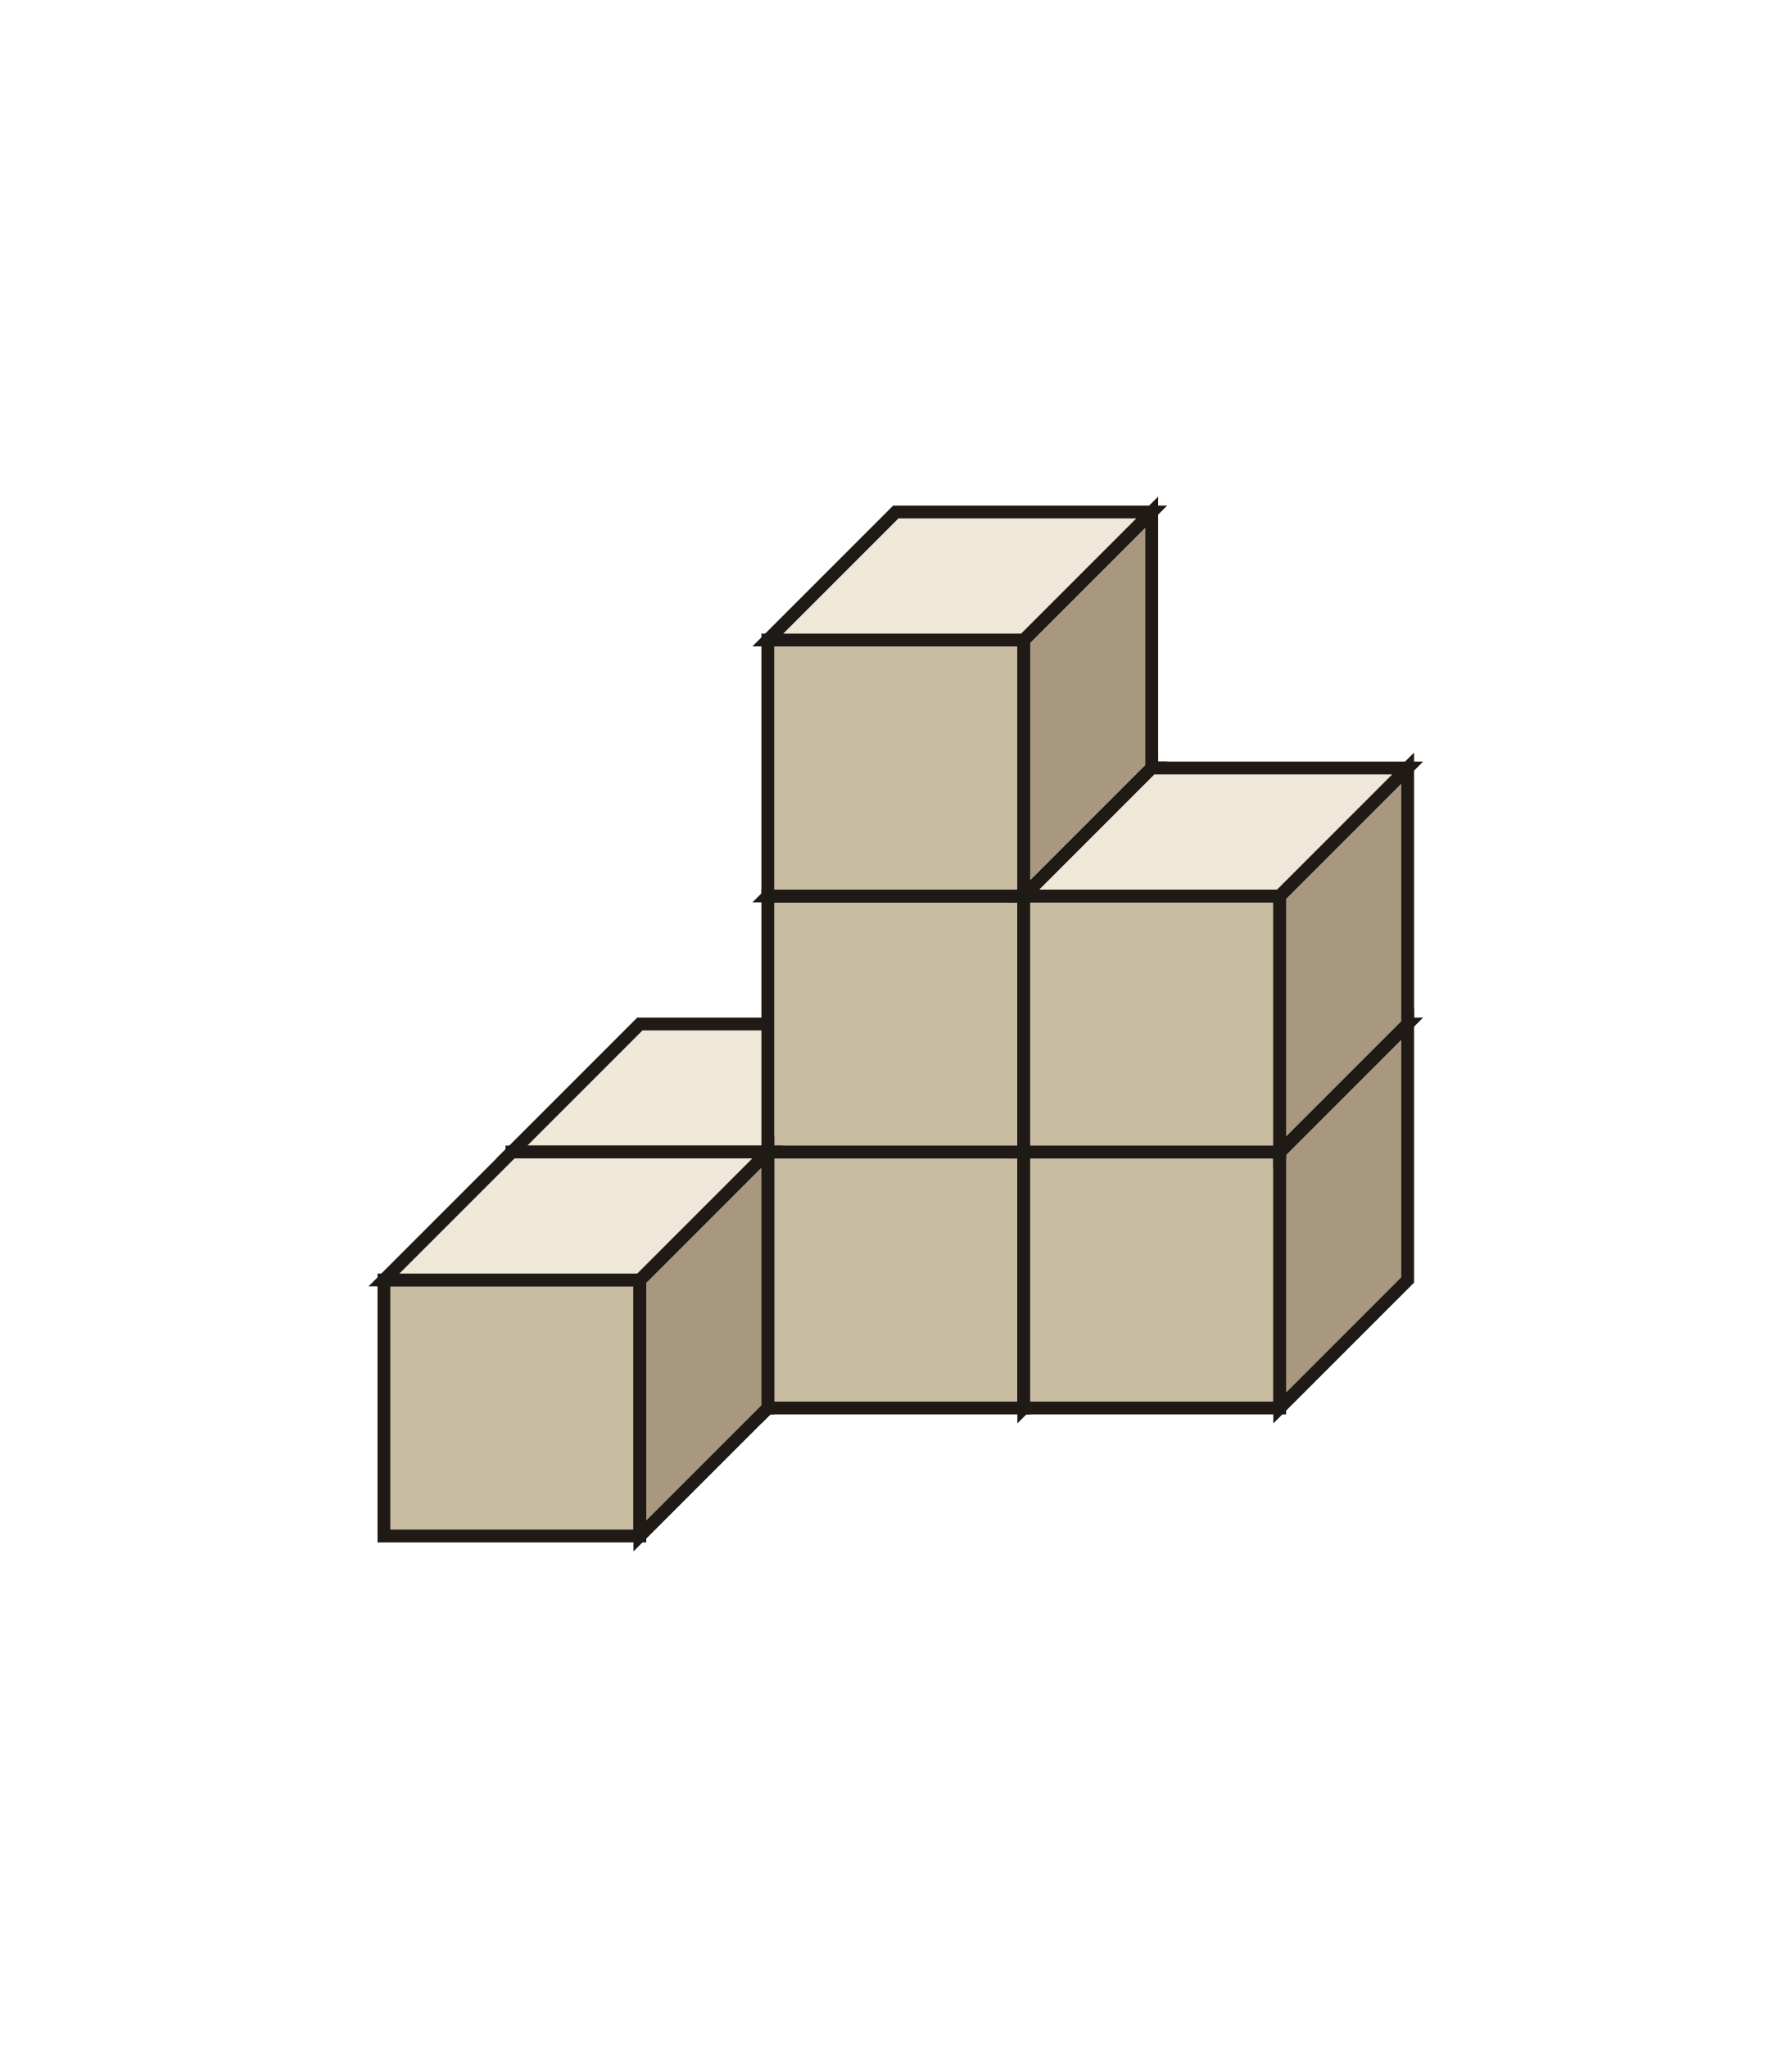
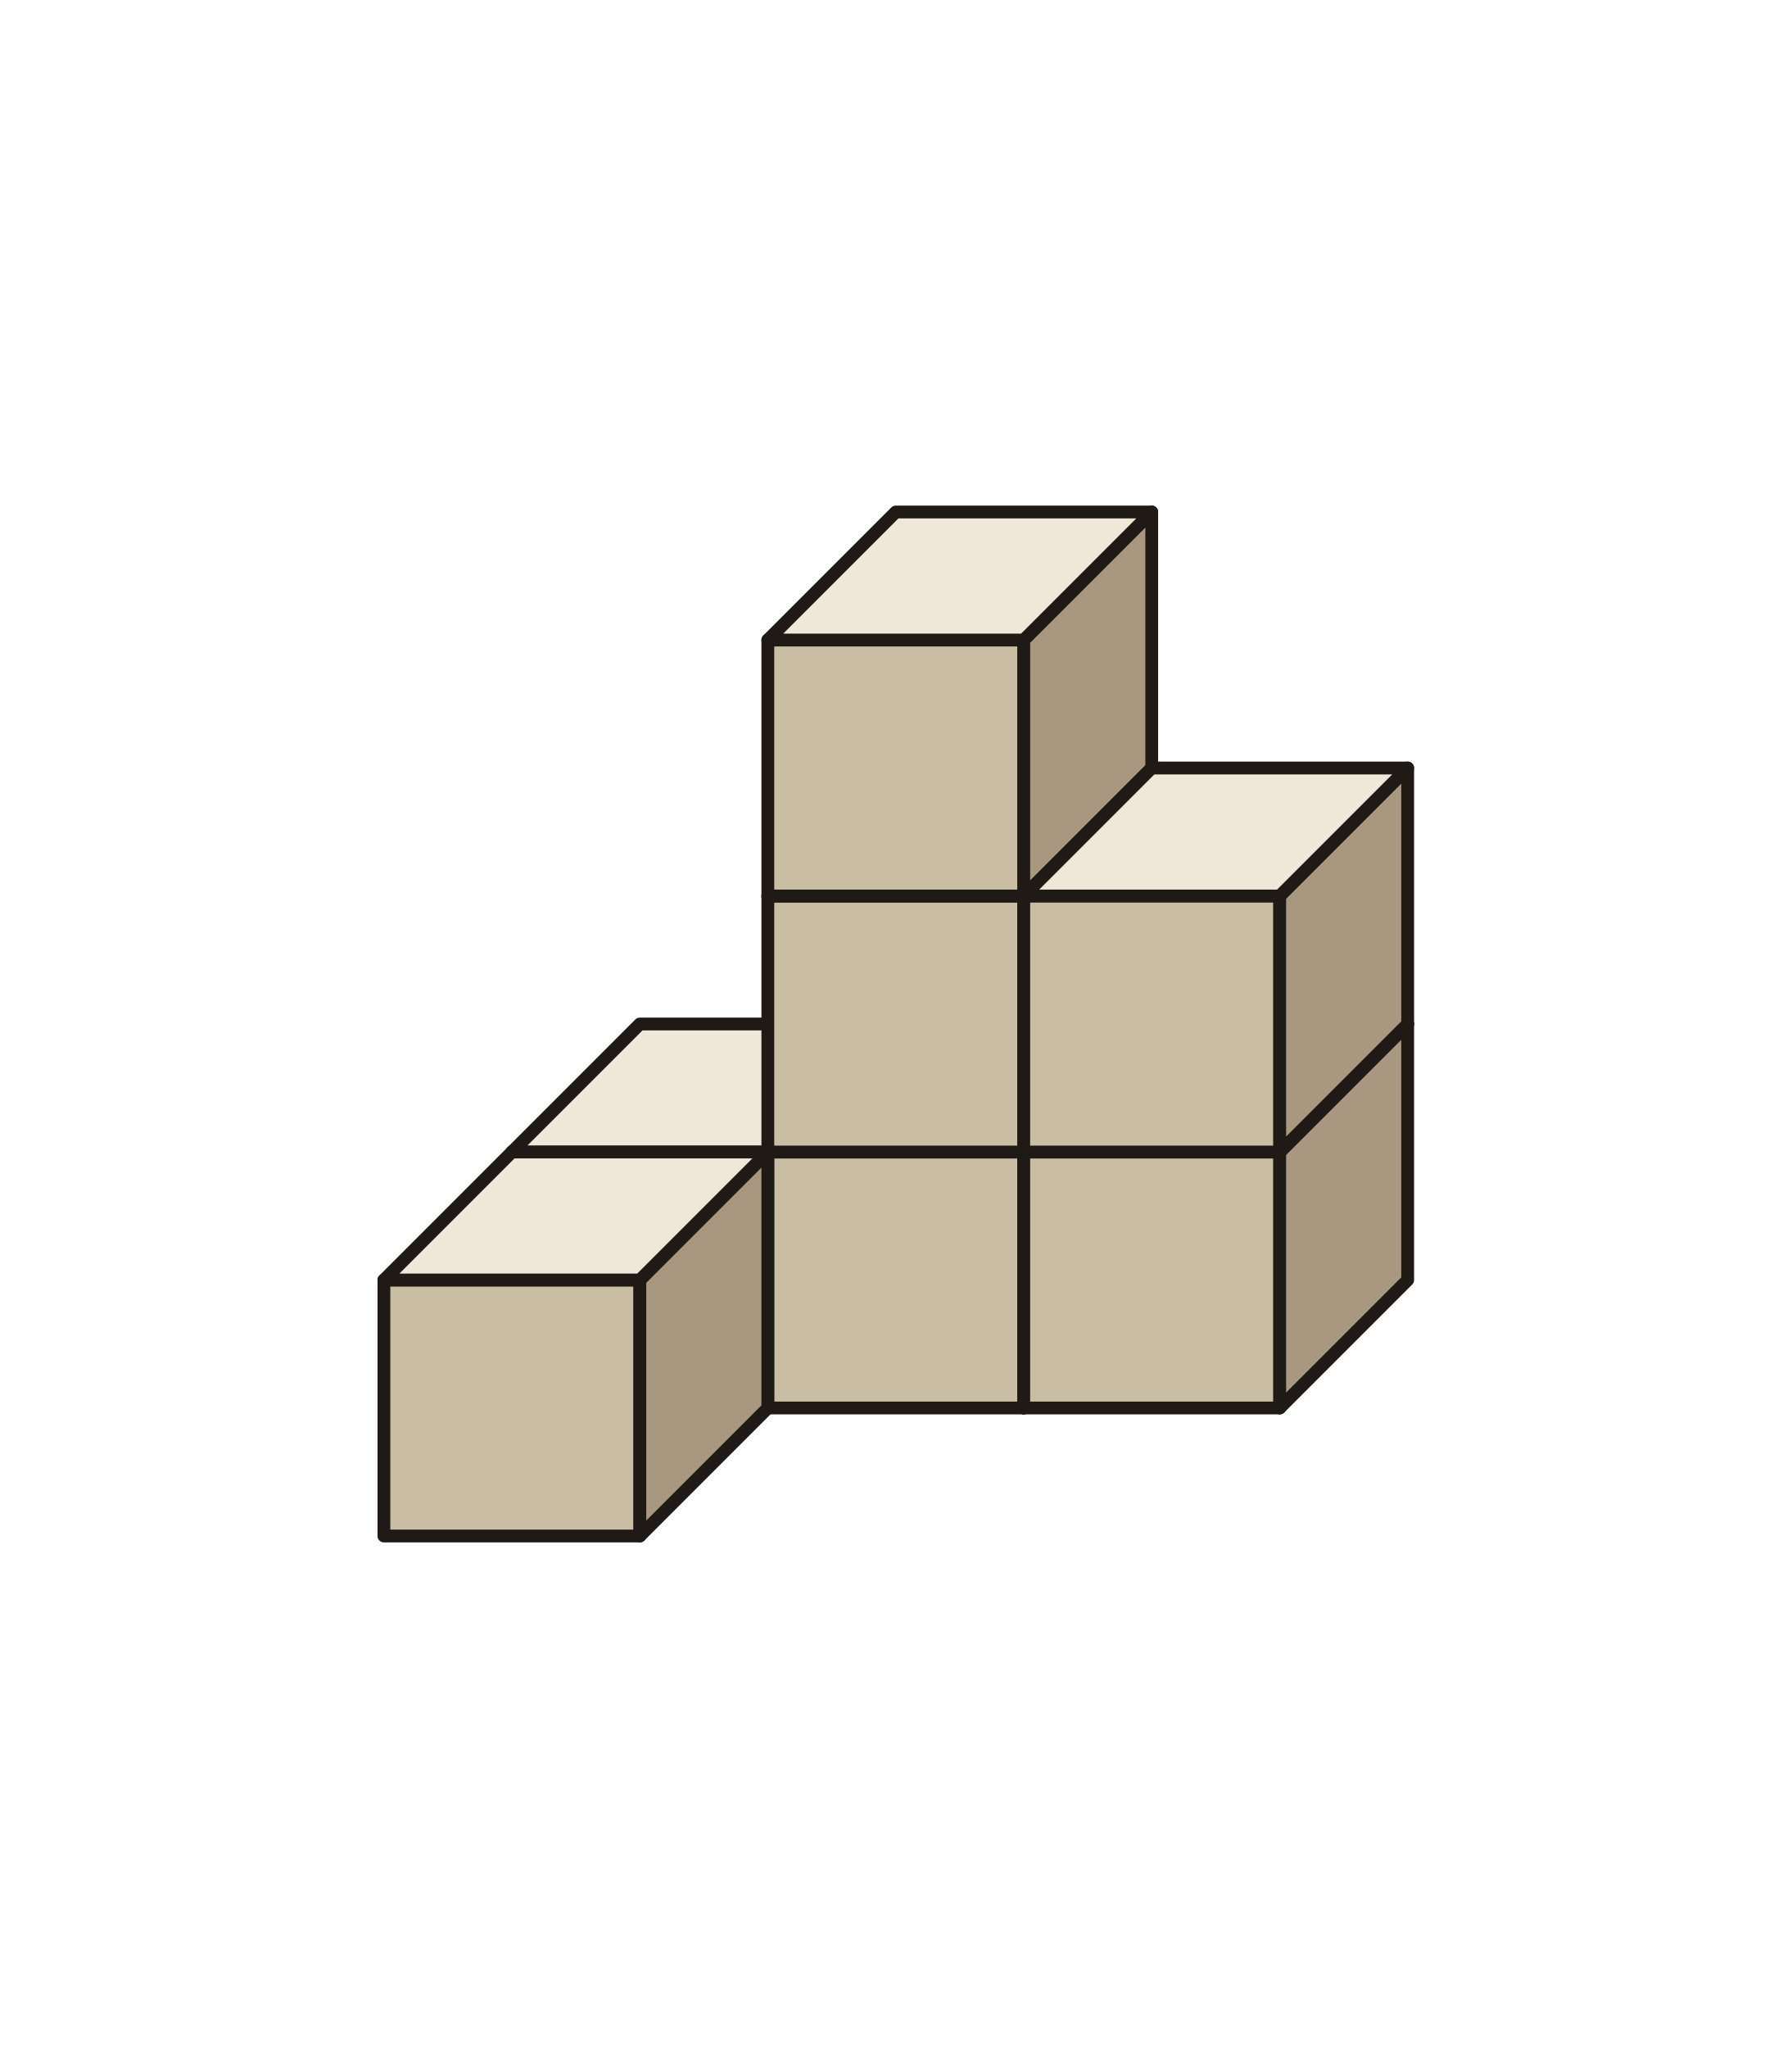
<svg xmlns="http://www.w3.org/2000/svg" fill="currentColor" viewBox="0 0 140 160" width="140" height="160" font-family="'Latin Modern Roman', Georgia, 'Times New Roman', serif">
  <defs>
    <symbol id="cubeUnit" overflow="visible">
-       <polygon points="0,0 20,0 20,-20 0,-20" fill="#c9bda3" stroke="#1f1a16" stroke-width="1" stroke-linejoin="miter" />
-       <polygon points="20,0 30,-10 30,-30 20,-20" fill="#a89880" stroke="#1f1a16" stroke-width="1" stroke-linejoin="miter" />
-       <polygon points="0,-20 20,-20 30,-30 10,-30" fill="#efe7d8" stroke="#1f1a16" stroke-width="1" stroke-linejoin="miter" />
+       <polygon points="0,0 20,0 20,-20 0,-20" fill="#c9bda3" stroke="#1f1a16" stroke-width="1" stroke-linejoin="round" />
+       <polygon points="20,0 30,-10 30,-30 20,-20" fill="#a89880" stroke="#1f1a16" stroke-width="1" stroke-linejoin="round" />
+       <polygon points="0,-20 20,-20 30,-30 10,-30" fill="#efe7d8" stroke="#1f1a16" stroke-width="1" stroke-linejoin="round" />
    </symbol>
  </defs>
  <use href="#cubeUnit" x="40" y="110" />
  <use href="#cubeUnit" x="60" y="110" />
  <use href="#cubeUnit" x="60" y="90" />
  <use href="#cubeUnit" x="60" y="70" />
  <use href="#cubeUnit" x="80" y="110" />
  <use href="#cubeUnit" x="80" y="90" />
  <use href="#cubeUnit" x="30" y="120" />
</svg>
